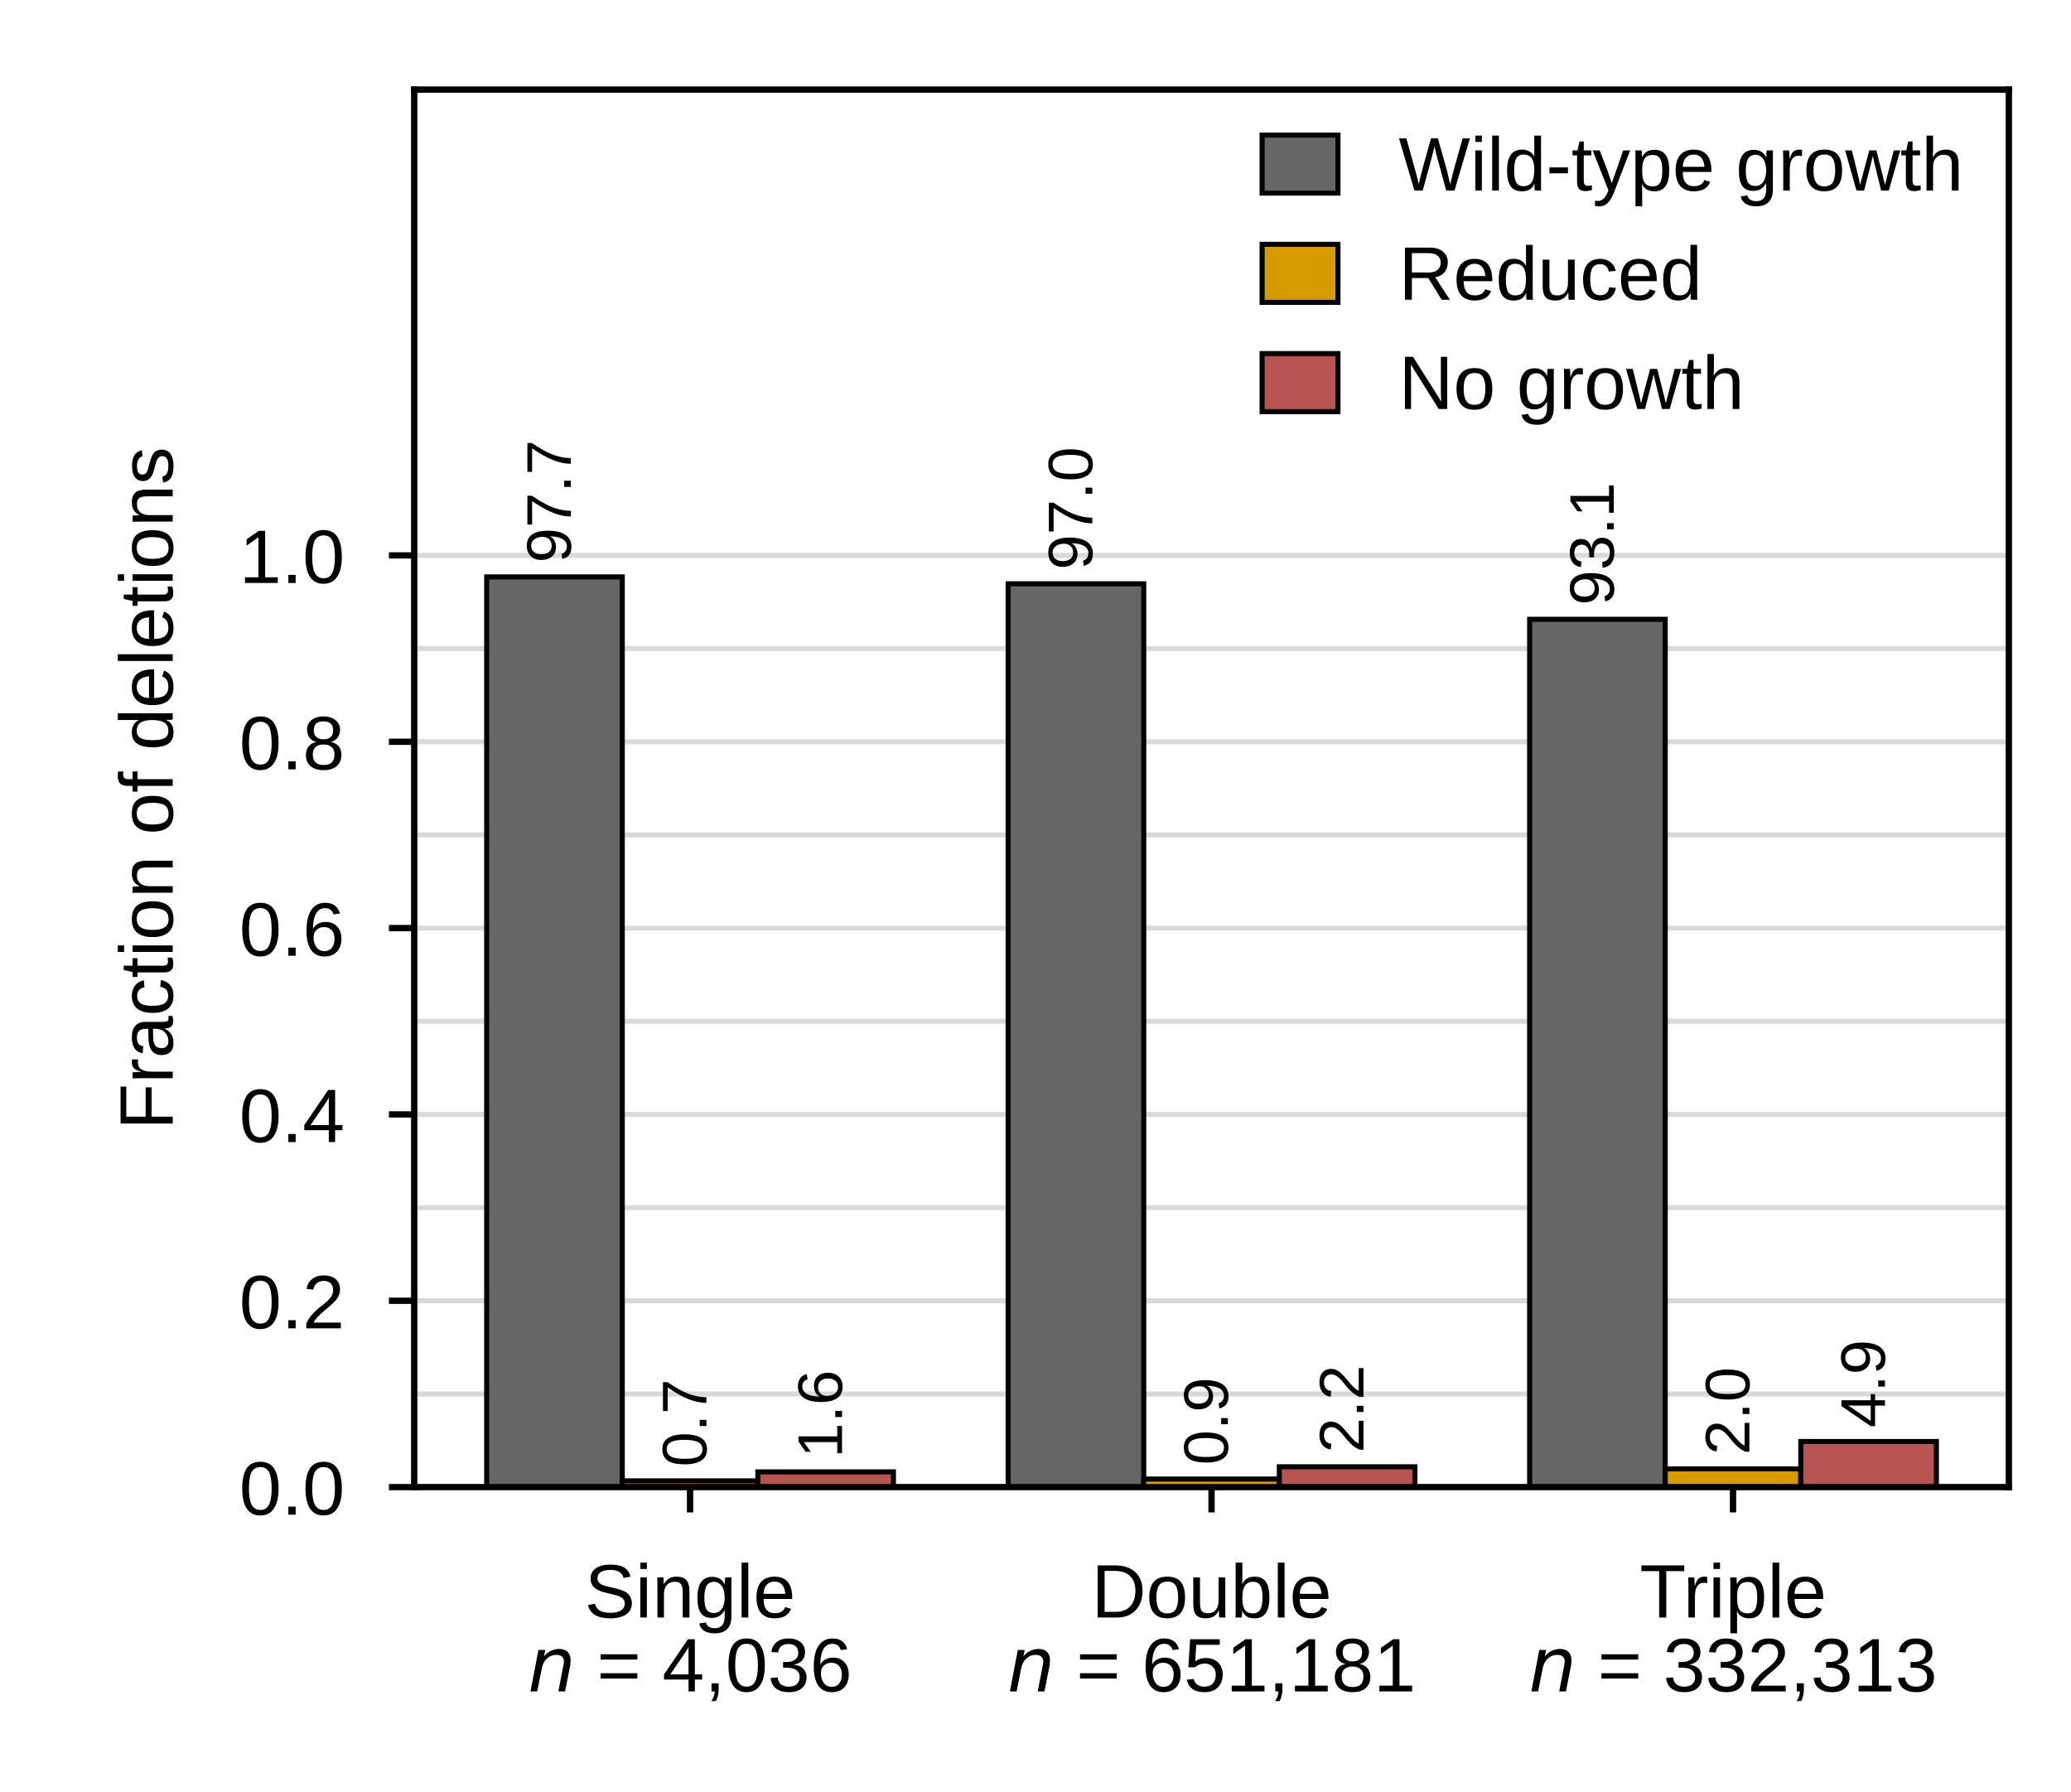
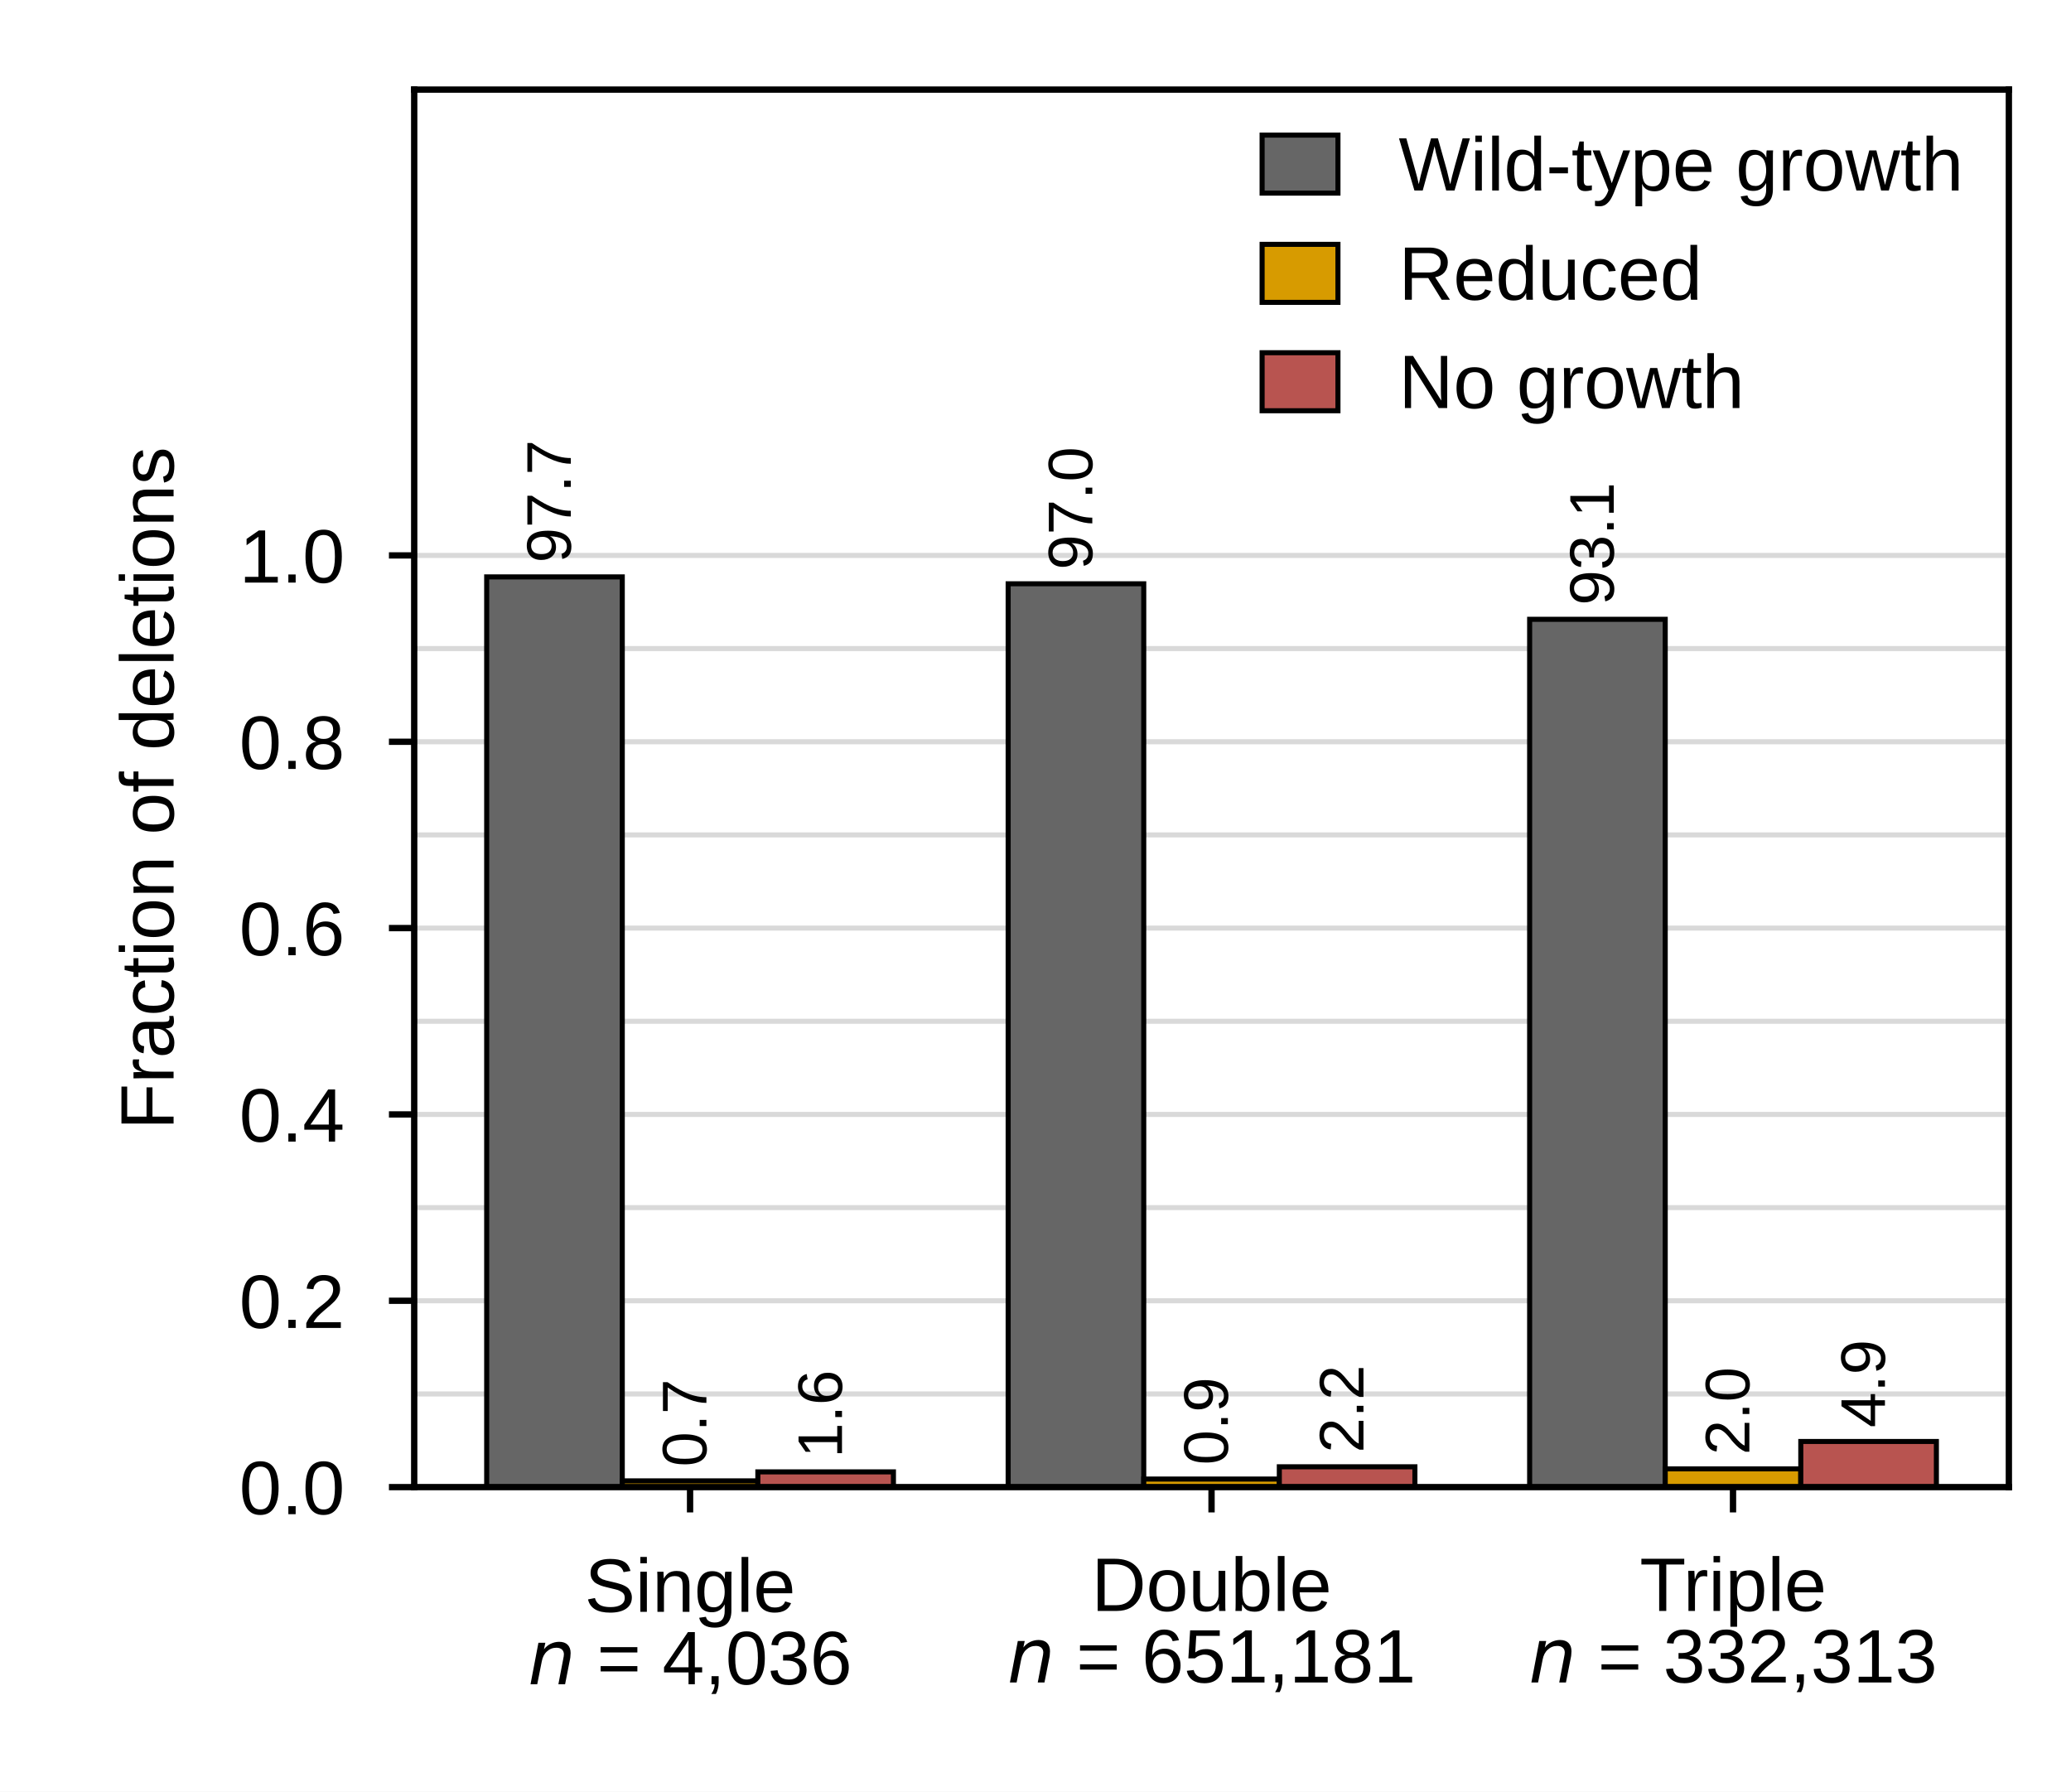
<svg xmlns="http://www.w3.org/2000/svg" xmlns:xlink="http://www.w3.org/1999/xlink" width="227.559" height="196.85" viewBox="0 0 227.559 196.85" version="1.1">
  <g transform="scale(1.388889)">
    <defs>
      <style type="text/css">*{stroke-linejoin: round; stroke-linecap: butt}</style>
    </defs>
    <g id="figure_1">
      <g id="patch_1">
        <path d="M 0 141.732  L 163.843 141.732  L 163.843 0  L 0 0  z " style="fill: #ffffff" />
      </g>
      <g id="axes_1">
        <g id="patch_2">
          <path d="M 32.769 117.638  L 158.927 117.638  L 158.927 7.087  L 32.769 7.087  z " style="fill: #ffffff" />
        </g>
        <g id="matplotlib.axis_1">
          <g id="xtick_1">
            <g id="line2d_1">
              <defs>
                <path id="m8a099718ed" d="M 0 0  L 0 2  " style="stroke: #000000; stroke-width: 0.5" />
              </defs>
              <g>
                <use xlink:href="#m8a099718ed" x="54.593" y="117.638" style="stroke: #000000; stroke-width: 0.5" />
              </g>
            </g>
            <g id="text_1">
-               <text style="font-size: 6px; font-family: 'Arial', 'Helvetica', 'DejaVu Sans', sans-serif" transform="translate(46.2535 127.9557)">Single</text>
-               <g transform="translate(41.75256 134.4861)">
+               <text style="font-size: 6px; font-family: 'Arial', 'Helvetica', 'DejaVu Sans', sans-serif" transform="translate(46.2535 127.5056)">Single</text>
+               <g transform="translate(41.75256 133.922)">
                <text>
                  <tspan x="0" y="-0.688" style="font-style: oblique; font-size: 6px; font-family: 'DejaVu Sans'">n</tspan>
                  <tspan x="3.803" y="-0.688" style="font-size: 6px; font-family: 'Arial'"> </tspan>
                  <tspan x="5.47" y="-0.688" style="font-size: 6px; font-family: 'Arial'">=</tspan>
                  <tspan x="8.974" y="-0.688" style="font-size: 6px; font-family: 'Arial'"> </tspan>
                  <tspan x="10.641" y="-0.688" style="font-size: 6px; font-family: 'Arial'">4</tspan>
                  <tspan x="13.978" y="-0.688" style="font-size: 6px; font-family: 'Arial'">,</tspan>
                  <tspan x="15.645" y="-0.688" style="font-size: 6px; font-family: 'Arial'">0</tspan>
                  <tspan x="18.981" y="-0.688" style="font-size: 6px; font-family: 'Arial'">3</tspan>
                  <tspan x="22.318" y="-0.688" style="font-size: 6px; font-family: 'Arial'">6</tspan>
                </text>
              </g>
            </g>
          </g>
          <g id="xtick_2">
            <g id="line2d_2">
              <g>
                <use xlink:href="#m8a099718ed" x="95.848" y="117.638" style="stroke: #000000; stroke-width: 0.5" />
              </g>
            </g>
            <g id="text_2">
-               <text style="font-size: 6px; font-family: 'Arial', 'Helvetica', 'DejaVu Sans', sans-serif" transform="translate(86.34162 127.9557)">Double</text>
-               <g transform="translate(79.67787 134.4859)">
+               <text style="font-size: 6px; font-family: 'Arial', 'Helvetica', 'DejaVu Sans', sans-serif" transform="translate(86.34162 127.4325)">Double</text>
+               <g transform="translate(79.67787 133.7786)">
                <text>
                  <tspan x="0" y="-0.688" style="font-style: oblique; font-size: 6px; font-family: 'DejaVu Sans'">n</tspan>
                  <tspan x="3.803" y="-0.688" style="font-size: 6px; font-family: 'Arial'"> </tspan>
                  <tspan x="5.47" y="-0.688" style="font-size: 6px; font-family: 'Arial'">=</tspan>
                  <tspan x="8.974" y="-0.688" style="font-size: 6px; font-family: 'Arial'"> </tspan>
                  <tspan x="10.641" y="-0.688" style="font-size: 6px; font-family: 'Arial'">6</tspan>
                  <tspan x="13.978" y="-0.688" style="font-size: 6px; font-family: 'Arial'">5</tspan>
                  <tspan x="17.314" y="-0.688" style="font-size: 6px; font-family: 'Arial'">1</tspan>
                  <tspan x="20.651" y="-0.688" style="font-size: 6px; font-family: 'Arial'">,</tspan>
                  <tspan x="22.318" y="-0.688" style="font-size: 6px; font-family: 'Arial'">1</tspan>
                  <tspan x="25.655" y="-0.688" style="font-size: 6px; font-family: 'Arial'">8</tspan>
                  <tspan x="28.992" y="-0.688" style="font-size: 6px; font-family: 'Arial'">1</tspan>
                </text>
              </g>
            </g>
          </g>
          <g id="xtick_3">
            <g id="line2d_3">
              <g>
                <use xlink:href="#m8a099718ed" x="137.103" y="117.638" style="stroke: #000000; stroke-width: 0.5" />
              </g>
            </g>
            <g id="text_3">
-               <text style="font-size: 6px; font-family: 'Arial', 'Helvetica', 'DejaVu Sans', sans-serif" transform="translate(129.7133 127.9557)">Triple</text>
-               <g transform="translate(120.9332 134.4859)">
+               <text style="font-size: 6px; font-family: 'Arial', 'Helvetica', 'DejaVu Sans', sans-serif" transform="translate(129.7147 127.4325)">Triple</text>
+               <g transform="translate(120.9332 133.7786)">
                <text>
                  <tspan x="0" y="-0.688" style="font-style: oblique; font-size: 6px; font-family: 'DejaVu Sans'">n</tspan>
                  <tspan x="3.803" y="-0.688" style="font-size: 6px; font-family: 'Arial'"> </tspan>
                  <tspan x="5.47" y="-0.688" style="font-size: 6px; font-family: 'Arial'">=</tspan>
                  <tspan x="8.974" y="-0.688" style="font-size: 6px; font-family: 'Arial'"> </tspan>
                  <tspan x="10.641" y="-0.688" style="font-size: 6px; font-family: 'Arial'">3</tspan>
                  <tspan x="13.978" y="-0.688" style="font-size: 6px; font-family: 'Arial'">3</tspan>
                  <tspan x="17.314" y="-0.688" style="font-size: 6px; font-family: 'Arial'">2</tspan>
                  <tspan x="20.651" y="-0.688" style="font-size: 6px; font-family: 'Arial'">,</tspan>
                  <tspan x="22.318" y="-0.688" style="font-size: 6px; font-family: 'Arial'">3</tspan>
                  <tspan x="25.655" y="-0.688" style="font-size: 6px; font-family: 'Arial'">1</tspan>
                  <tspan x="28.992" y="-0.688" style="font-size: 6px; font-family: 'Arial'">3</tspan>
                </text>
              </g>
            </g>
          </g>
        </g>
        <g id="matplotlib.axis_2">
          <g id="ytick_1">
            <g id="line2d_4">
              <path d="M 32.769 117.638  L 158.927 117.638  " clip-path="url(#pd69900b99c)" style="fill: none; stroke: #d9d9d9; stroke-width: 0.4; stroke-linecap: square" />
            </g>
            <g id="line2d_5">
              <defs>
                <path id="m9875798f7e" d="M 0 0  L -2 0  " style="stroke: #000000; stroke-width: 0.5" />
              </defs>
              <g>
                <use xlink:href="#m9875798f7e" x="32.769" y="117.638" style="stroke: #000000; stroke-width: 0.5" />
              </g>
            </g>
            <g id="text_4">
-               <text style="font-size: 6px; font-family: 'Arial', 'Helvetica', 'DejaVu Sans', sans-serif; text-anchor: end" x="27.269" y="119.822" transform="rotate(-0 27.2685 119.8219)">0.0</text>
+               <text style="font-size: 6px; font-family: 'Arial', 'Helvetica', 'DejaVu Sans', sans-serif; text-anchor: end" x="27.269" y="119.785" transform="rotate(-0 27.2685 119.7851)">0.0</text>
            </g>
          </g>
          <g id="ytick_2">
            <g id="line2d_6">
              <path d="M 32.769 102.898  L 158.927 102.898  " clip-path="url(#pd69900b99c)" style="fill: none; stroke: #d9d9d9; stroke-width: 0.4; stroke-linecap: square" />
            </g>
            <g id="line2d_7">
              <g>
                <use xlink:href="#m9875798f7e" x="32.769" y="102.898" style="stroke: #000000; stroke-width: 0.5" />
              </g>
            </g>
            <g id="text_5">
-               <text style="font-size: 6px; font-family: 'Arial', 'Helvetica', 'DejaVu Sans', sans-serif; text-anchor: end" x="27.269" y="105.082" transform="rotate(-0 27.2685 105.0817)">0.2</text>
+               <text style="font-size: 6px; font-family: 'Arial', 'Helvetica', 'DejaVu Sans', sans-serif; text-anchor: end" x="27.269" y="105.045" transform="rotate(-0 27.2685 105.045)">0.2</text>
            </g>
          </g>
          <g id="ytick_3">
            <g id="line2d_8">
              <path d="M 32.769 88.157  L 158.927 88.157  " clip-path="url(#pd69900b99c)" style="fill: none; stroke: #d9d9d9; stroke-width: 0.4; stroke-linecap: square" />
            </g>
            <g id="line2d_9">
              <g>
                <use xlink:href="#m9875798f7e" x="32.769" y="88.157" style="stroke: #000000; stroke-width: 0.5" />
              </g>
            </g>
            <g id="text_6">
-               <text style="font-size: 6px; font-family: 'Arial', 'Helvetica', 'DejaVu Sans', sans-serif; text-anchor: end" x="27.269" y="90.342" transform="rotate(-0 27.2685 90.34156)">0.4</text>
+               <text style="font-size: 6px; font-family: 'Arial', 'Helvetica', 'DejaVu Sans', sans-serif; text-anchor: end" x="27.269" y="90.305" transform="rotate(-0 27.2685 90.30482)">0.4</text>
            </g>
          </g>
          <g id="ytick_4">
            <g id="line2d_10">
              <path d="M 32.769 73.417  L 158.927 73.417  " clip-path="url(#pd69900b99c)" style="fill: none; stroke: #d9d9d9; stroke-width: 0.4; stroke-linecap: square" />
            </g>
            <g id="line2d_11">
              <g>
                <use xlink:href="#m9875798f7e" x="32.769" y="73.417" style="stroke: #000000; stroke-width: 0.5" />
              </g>
            </g>
            <g id="text_7">
-               <text style="font-size: 6px; font-family: 'Arial', 'Helvetica', 'DejaVu Sans', sans-serif; text-anchor: end" x="27.269" y="75.601" transform="rotate(-0 27.2685 75.6014)">0.6</text>
+               <text style="font-size: 6px; font-family: 'Arial', 'Helvetica', 'DejaVu Sans', sans-serif; text-anchor: end" x="27.269" y="75.565" transform="rotate(-0 27.2685 75.56467)">0.6</text>
            </g>
          </g>
          <g id="ytick_5">
            <g id="line2d_12">
              <path d="M 32.769 58.677  L 158.927 58.677  " clip-path="url(#pd69900b99c)" style="fill: none; stroke: #d9d9d9; stroke-width: 0.4; stroke-linecap: square" />
            </g>
            <g id="line2d_13">
              <g>
                <use xlink:href="#m9875798f7e" x="32.769" y="58.677" style="stroke: #000000; stroke-width: 0.5" />
              </g>
            </g>
            <g id="text_8">
-               <text style="font-size: 6px; font-family: 'Arial', 'Helvetica', 'DejaVu Sans', sans-serif; text-anchor: end" x="27.269" y="60.861" transform="rotate(-0 27.2685 60.86125)">0.8</text>
+               <text style="font-size: 6px; font-family: 'Arial', 'Helvetica', 'DejaVu Sans', sans-serif; text-anchor: end" x="27.269" y="60.825" transform="rotate(-0 27.2685 60.82451)">0.8</text>
            </g>
          </g>
          <g id="ytick_6">
            <g id="line2d_14">
              <path d="M 32.769 43.937  L 158.927 43.937  " clip-path="url(#pd69900b99c)" style="fill: none; stroke: #d9d9d9; stroke-width: 0.4; stroke-linecap: square" />
            </g>
            <g id="line2d_15">
              <g>
                <use xlink:href="#m9875798f7e" x="32.769" y="43.937" style="stroke: #000000; stroke-width: 0.5" />
              </g>
            </g>
            <g id="text_9">
-               <text style="font-size: 6px; font-family: 'Arial', 'Helvetica', 'DejaVu Sans', sans-serif; text-anchor: end" x="27.269" y="46.121" transform="rotate(-0 27.2685 46.12109)">1.0</text>
+               <text style="font-size: 6px; font-family: 'Arial', 'Helvetica', 'DejaVu Sans', sans-serif; text-anchor: end" x="27.269" y="46.084" transform="rotate(-0 27.2685 46.08435)">1.0</text>
            </g>
          </g>
          <g id="ytick_7">
            <g id="line2d_16">
              <path d="M 32.769 110.268  L 158.927 110.268  " clip-path="url(#pd69900b99c)" style="fill: none; stroke: #d9d9d9; stroke-width: 0.4; stroke-linecap: square" />
            </g>
            <g id="line2d_17" />
          </g>
          <g id="ytick_8">
            <g id="line2d_18">
              <path d="M 32.769 95.528  L 158.927 95.528  " clip-path="url(#pd69900b99c)" style="fill: none; stroke: #d9d9d9; stroke-width: 0.4; stroke-linecap: square" />
            </g>
            <g id="line2d_19" />
          </g>
          <g id="ytick_9">
            <g id="line2d_20">
              <path d="M 32.769 80.787  L 158.927 80.787  " clip-path="url(#pd69900b99c)" style="fill: none; stroke: #d9d9d9; stroke-width: 0.4; stroke-linecap: square" />
            </g>
            <g id="line2d_21" />
          </g>
          <g id="ytick_10">
            <g id="line2d_22">
              <path d="M 32.769 66.047  L 158.927 66.047  " clip-path="url(#pd69900b99c)" style="fill: none; stroke: #d9d9d9; stroke-width: 0.4; stroke-linecap: square" />
            </g>
            <g id="line2d_23" />
          </g>
          <g id="ytick_11">
            <g id="line2d_24">
              <path d="M 32.769 51.307  L 158.927 51.307  " clip-path="url(#pd69900b99c)" style="fill: none; stroke: #d9d9d9; stroke-width: 0.4; stroke-linecap: square" />
            </g>
            <g id="line2d_25" />
          </g>
          <g id="text_10">
-             <text style="font-size: 6px; font-family: 'Arial', 'Helvetica', 'DejaVu Sans', sans-serif; text-anchor: middle" x="13.666" y="62.362" transform="rotate(-90 13.66581 62.36221)">Fraction of deletions</text>
+             <text style="font-size: 6px; font-family: 'Arial', 'Helvetica', 'DejaVu Sans', sans-serif; text-anchor: middle" x="13.736" y="62.362" transform="rotate(-90 13.736 62.36221)">Fraction of deletions</text>
          </g>
        </g>
        <g id="patch_3">
          <path d="M 38.503 117.638  L 49.229 117.638  L 49.229 45.635  L 38.503 45.635  z " clip-path="url(#pd69900b99c)" style="fill: #666666; stroke: #000000; stroke-width: 0.4; stroke-linejoin: miter" />
        </g>
        <g id="patch_4">
          <path d="M 79.758 117.638  L 90.485 117.638  L 90.485 46.179  L 79.758 46.179  z " clip-path="url(#pd69900b99c)" style="fill: #666666; stroke: #000000; stroke-width: 0.4; stroke-linejoin: miter" />
        </g>
        <g id="patch_5">
          <path d="M 121.014 117.638  L 131.74 117.638  L 131.74 48.991  L 121.014 48.991  z " clip-path="url(#pd69900b99c)" style="fill: #666666; stroke: #000000; stroke-width: 0.4; stroke-linejoin: miter" />
        </g>
        <g id="patch_6">
          <path d="M 49.229 117.638  L 59.956 117.638  L 59.956 117.145  L 49.229 117.145  z " clip-path="url(#pd69900b99c)" style="fill: #d79b00; stroke: #000000; stroke-width: 0.4; stroke-linejoin: miter" />
        </g>
        <g id="patch_7">
          <path d="M 90.485 117.638  L 101.211 117.638  L 101.211 117.001  L 90.485 117.001  z " clip-path="url(#pd69900b99c)" style="fill: #d79b00; stroke: #000000; stroke-width: 0.4; stroke-linejoin: miter" />
        </g>
        <g id="patch_8">
          <path d="M 131.74 117.638  L 142.466 117.638  L 142.466 116.194  L 131.74 116.194  z " clip-path="url(#pd69900b99c)" style="fill: #d79b00; stroke: #000000; stroke-width: 0.4; stroke-linejoin: miter" />
        </g>
        <g id="patch_9">
          <path d="M 59.956 117.638  L 70.682 117.638  L 70.682 116.433  L 59.956 116.433  z " clip-path="url(#pd69900b99c)" style="fill: #b85450; stroke: #000000; stroke-width: 0.4; stroke-linejoin: miter" />
        </g>
        <g id="patch_10">
          <path d="M 101.211 117.638  L 111.937 117.638  L 111.937 116.032  L 101.211 116.032  z " clip-path="url(#pd69900b99c)" style="fill: #b85450; stroke: #000000; stroke-width: 0.4; stroke-linejoin: miter" />
        </g>
        <g id="patch_11">
          <path d="M 142.466 117.638  L 153.193 117.638  L 153.193 114.028  L 142.466 114.028  z " clip-path="url(#pd69900b99c)" style="fill: #b85450; stroke: #000000; stroke-width: 0.4; stroke-linejoin: miter" />
        </g>
        <g id="patch_12">
          <path d="M 32.769 117.638  L 32.769 7.087  " style="fill: none; stroke: #000000; stroke-width: 0.5; stroke-linejoin: miter; stroke-linecap: square" />
        </g>
        <g id="patch_13">
          <path d="M 158.927 117.638  L 158.927 7.087  " style="fill: none; stroke: #000000; stroke-width: 0.5; stroke-linejoin: miter; stroke-linecap: square" />
        </g>
        <g id="patch_14">
          <path d="M 32.769 117.638  L 158.927 117.638  " style="fill: none; stroke: #000000; stroke-width: 0.5; stroke-linejoin: miter; stroke-linecap: square" />
        </g>
        <g id="patch_15">
          <path d="M 32.769 7.087  L 158.927 7.087  " style="fill: none; stroke: #000000; stroke-width: 0.5; stroke-linejoin: miter; stroke-linecap: square" />
        </g>
        <g id="text_11">
-           <text style="font-size: 5px; font-family: 'Arial', 'Helvetica', 'DejaVu Sans', sans-serif" transform="translate(45.16013 44.52976) rotate(-90)">97.7</text>
+           <text style="font-size: 5px; font-family: 'Arial', 'Helvetica', 'DejaVu Sans', sans-serif" transform="translate(45.15876 44.52976) rotate(-90)">97.7</text>
        </g>
        <g id="text_12">
-           <text style="font-size: 5px; font-family: 'Arial', 'Helvetica', 'DejaVu Sans', sans-serif" transform="translate(86.41544 45.07393) rotate(-90)">97.0</text>
+           <text style="font-size: 5px; font-family: 'Arial', 'Helvetica', 'DejaVu Sans', sans-serif" transform="translate(86.41407 45.07393) rotate(-90)">97.0</text>
        </g>
        <g id="text_13">
-           <text style="font-size: 5px; font-family: 'Arial', 'Helvetica', 'DejaVu Sans', sans-serif" transform="translate(127.6707 47.88522) rotate(-90)">93.1</text>
+           <text style="font-size: 5px; font-family: 'Arial', 'Helvetica', 'DejaVu Sans', sans-serif" transform="translate(127.6694 47.88522) rotate(-90)">93.1</text>
        </g>
        <g id="text_14">
-           <text style="font-size: 5px; font-family: 'Arial', 'Helvetica', 'DejaVu Sans', sans-serif" transform="translate(55.88651 116.0392) rotate(-90)">0.7</text>
+           <text style="font-size: 5px; font-family: 'Arial', 'Helvetica', 'DejaVu Sans', sans-serif" transform="translate(55.88514 116.0392) rotate(-90)">0.7</text>
        </g>
        <g id="text_15">
-           <text style="font-size: 5px; font-family: 'Arial', 'Helvetica', 'DejaVu Sans', sans-serif" transform="translate(97.14182 115.8958) rotate(-90)">0.9</text>
+           <text style="font-size: 5px; font-family: 'Arial', 'Helvetica', 'DejaVu Sans', sans-serif" transform="translate(97.14045 115.8958) rotate(-90)">0.9</text>
        </g>
        <g id="text_16">
-           <text style="font-size: 5px; font-family: 'Arial', 'Helvetica', 'DejaVu Sans', sans-serif" transform="translate(138.3971 115.0883) rotate(-90)">2.0</text>
+           <text style="font-size: 5px; font-family: 'Arial', 'Helvetica', 'DejaVu Sans', sans-serif" transform="translate(138.3958 115.0883) rotate(-90)">2.0</text>
        </g>
        <g id="text_17">
-           <text style="font-size: 5px; font-family: 'Arial', 'Helvetica', 'DejaVu Sans', sans-serif" transform="translate(66.61289 115.3271) rotate(-90)">1.6</text>
+           <text style="font-size: 5px; font-family: 'Arial', 'Helvetica', 'DejaVu Sans', sans-serif" transform="translate(66.61152 115.3271) rotate(-90)">1.6</text>
        </g>
        <g id="text_18">
-           <text style="font-size: 5px; font-family: 'Arial', 'Helvetica', 'DejaVu Sans', sans-serif" transform="translate(107.8682 114.9264) rotate(-90)">2.2</text>
+           <text style="font-size: 5px; font-family: 'Arial', 'Helvetica', 'DejaVu Sans', sans-serif" transform="translate(107.8668 114.9264) rotate(-90)">2.2</text>
        </g>
        <g id="text_19">
-           <text style="font-size: 5px; font-family: 'Arial', 'Helvetica', 'DejaVu Sans', sans-serif" transform="translate(149.1235 112.9226) rotate(-90)">4.9</text>
+           <text style="font-size: 5px; font-family: 'Arial', 'Helvetica', 'DejaVu Sans', sans-serif" transform="translate(149.1221 112.9226) rotate(-90)">4.9</text>
        </g>
        <g id="legend_1">
          <g id="patch_16">
            <path d="M 99.849 15.277  L 105.849 15.277  L 105.849 10.687  L 99.849 10.687  z " style="fill: #666666; stroke: #000000; stroke-width: 0.4; stroke-linejoin: miter" />
          </g>
          <g id="text_20">
            <text style="font-size: 6px; font-family: 'Arial', 'Helvetica', 'DejaVu Sans', sans-serif; text-anchor: start" x="110.649" y="15.067" transform="rotate(-0 110.6488 15.06661)">Wild-type growth</text>
          </g>
          <g id="patch_17">
            <path d="M 99.849 23.919  L 105.849 23.919  L 105.849 19.329  L 99.849 19.329  z " style="fill: #d79b00; stroke: #000000; stroke-width: 0.4; stroke-linejoin: miter" />
          </g>
          <g id="text_21">
            <text style="font-size: 6px; font-family: 'Arial', 'Helvetica', 'DejaVu Sans', sans-serif; text-anchor: start" x="110.649" y="23.709" transform="rotate(-0 110.6488 23.70943)">Reduced</text>
          </g>
          <g id="patch_18">
-             <path d="M 99.849 32.562  L 105.849 32.562  L 105.849 27.972  L 99.849 27.972  z " style="fill: #b85450; stroke: #000000; stroke-width: 0.4; stroke-linejoin: miter" />
+             <path d="M 99.849 32.492  L 105.849 32.492  L 105.849 27.902  L 99.849 27.902  z " style="fill: #b85450; stroke: #000000; stroke-width: 0.4; stroke-linejoin: miter" />
          </g>
          <g id="text_22">
-             <text style="font-size: 6px; font-family: 'Arial', 'Helvetica', 'DejaVu Sans', sans-serif; text-anchor: start" x="110.649" y="32.352" transform="rotate(-0 110.6488 32.35212)">No growth</text>
+             <text style="font-size: 6px; font-family: 'Arial', 'Helvetica', 'DejaVu Sans', sans-serif; text-anchor: start" x="110.649" y="32.282" transform="rotate(-0 110.6488 32.28193)">No growth</text>
          </g>
        </g>
      </g>
    </g>
    <defs>
      <clipPath id="pd69900b99c">
        <rect x="32.769" y="7.087" width="126.159" height="110.551" />
      </clipPath>
    </defs>
  </g>
</svg>
